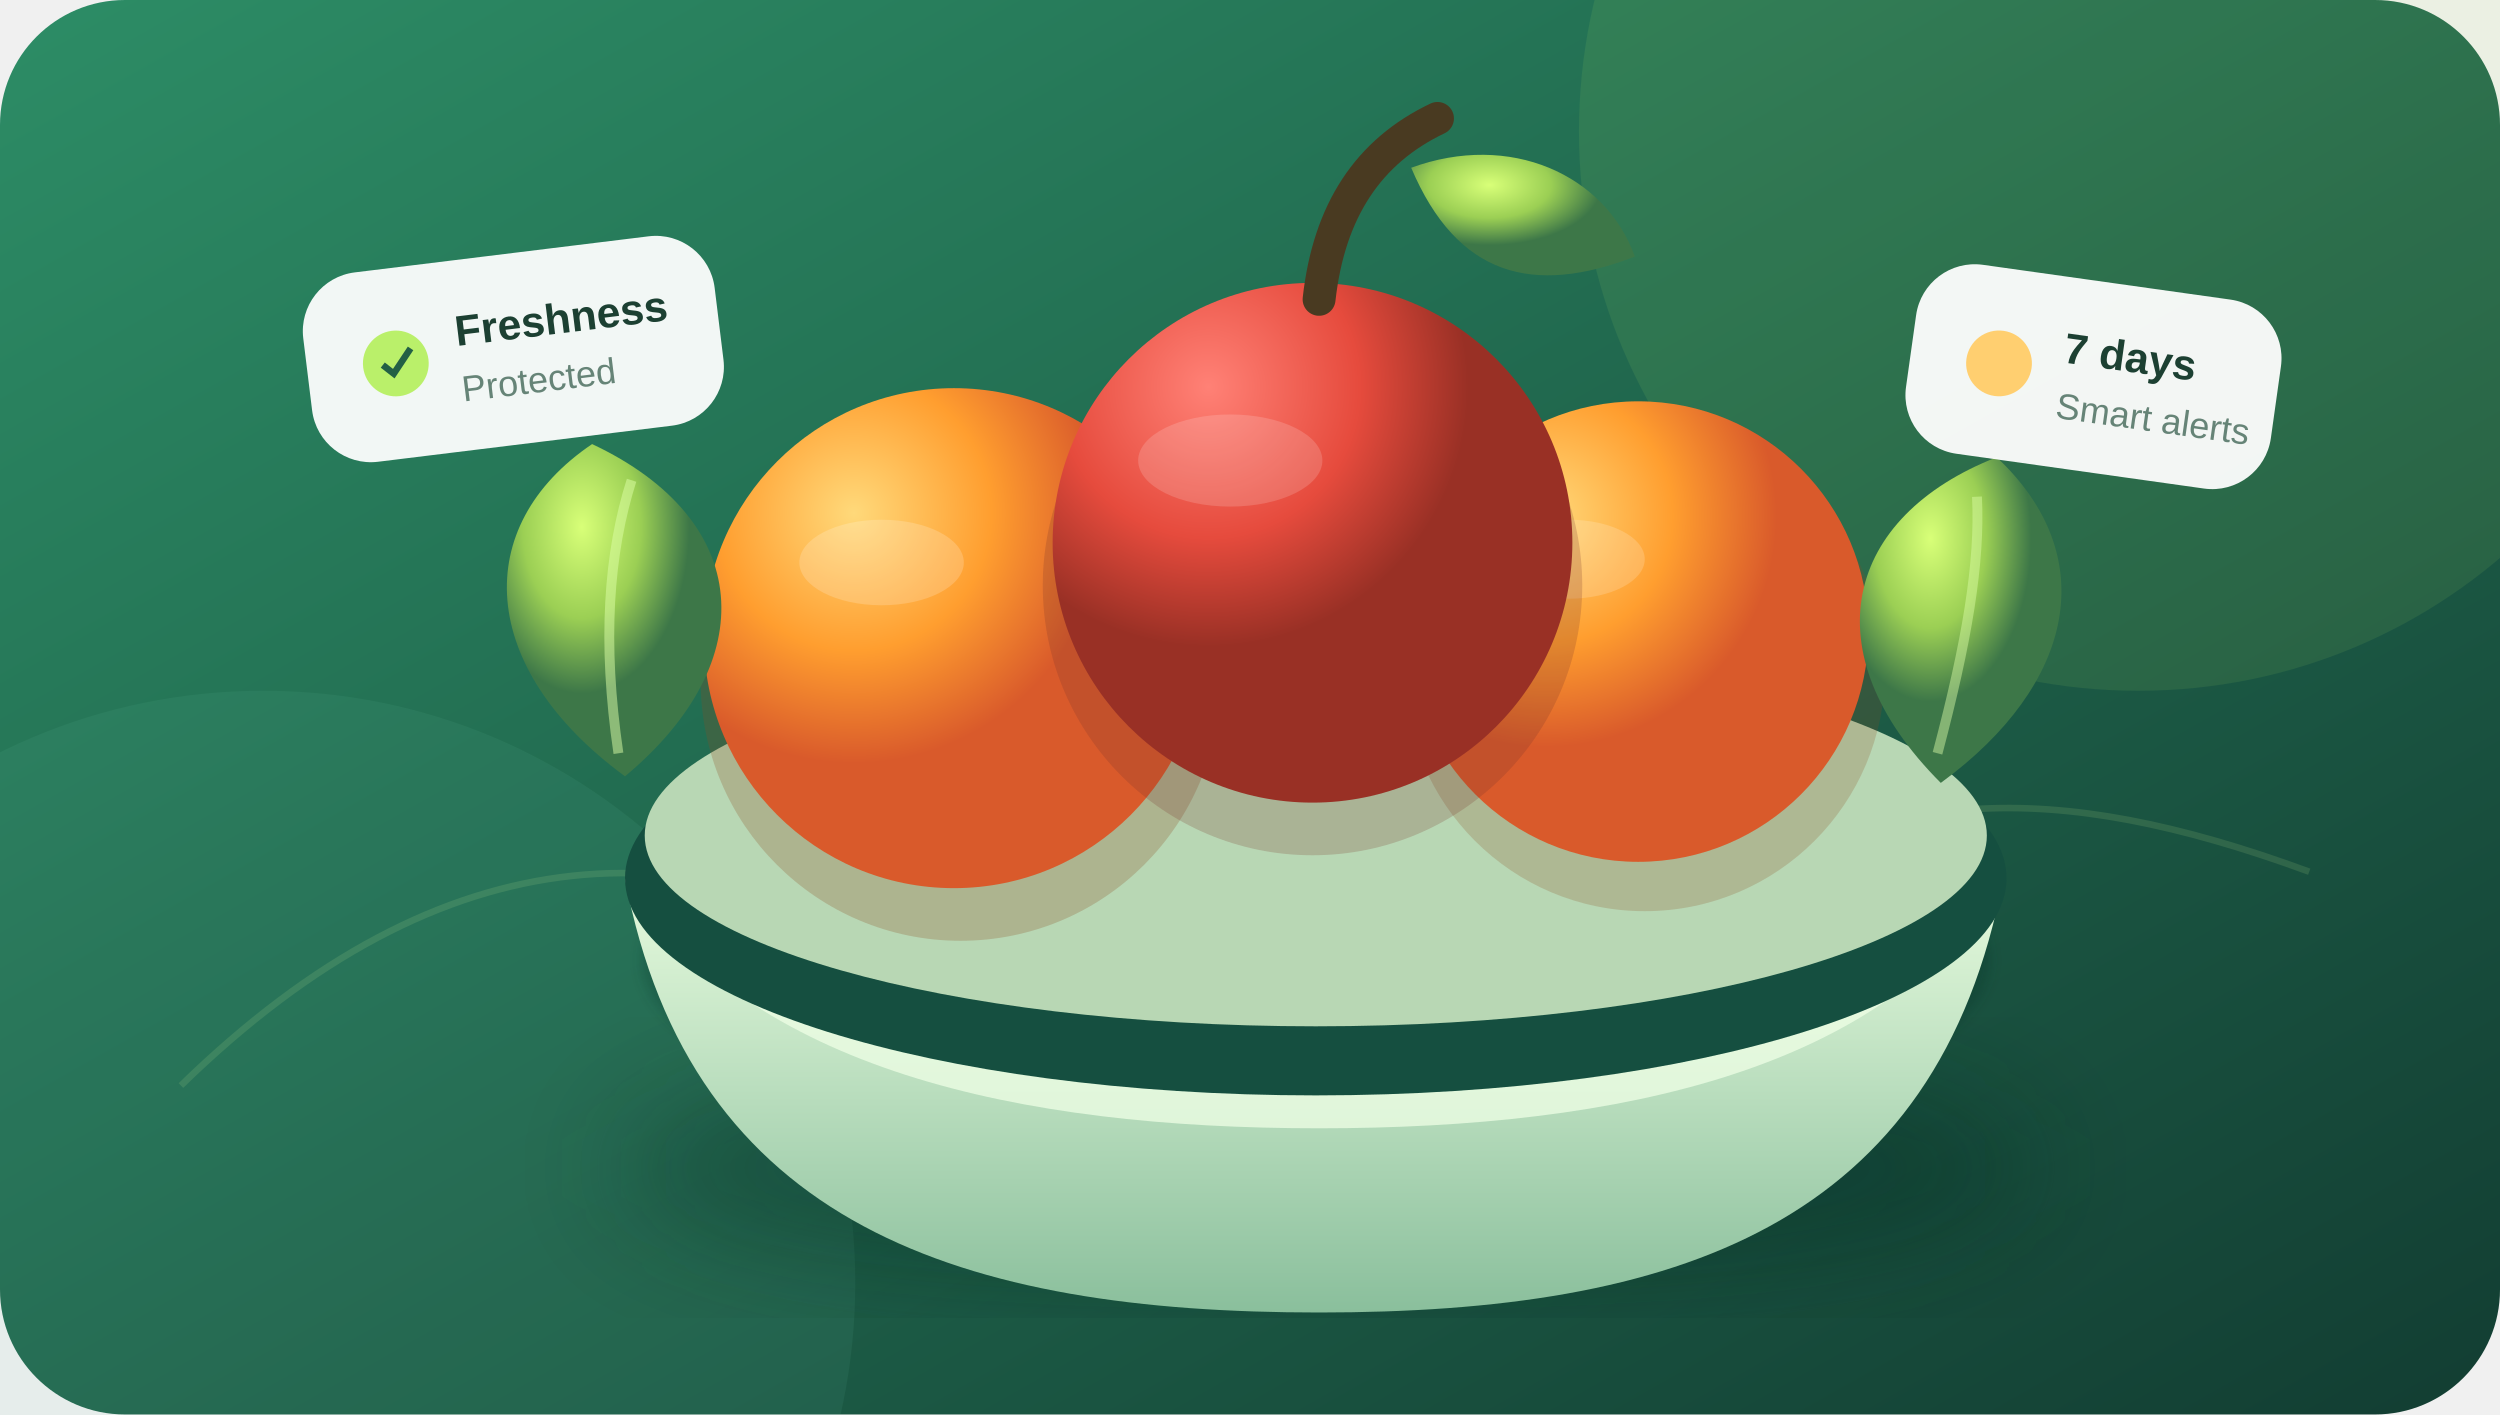
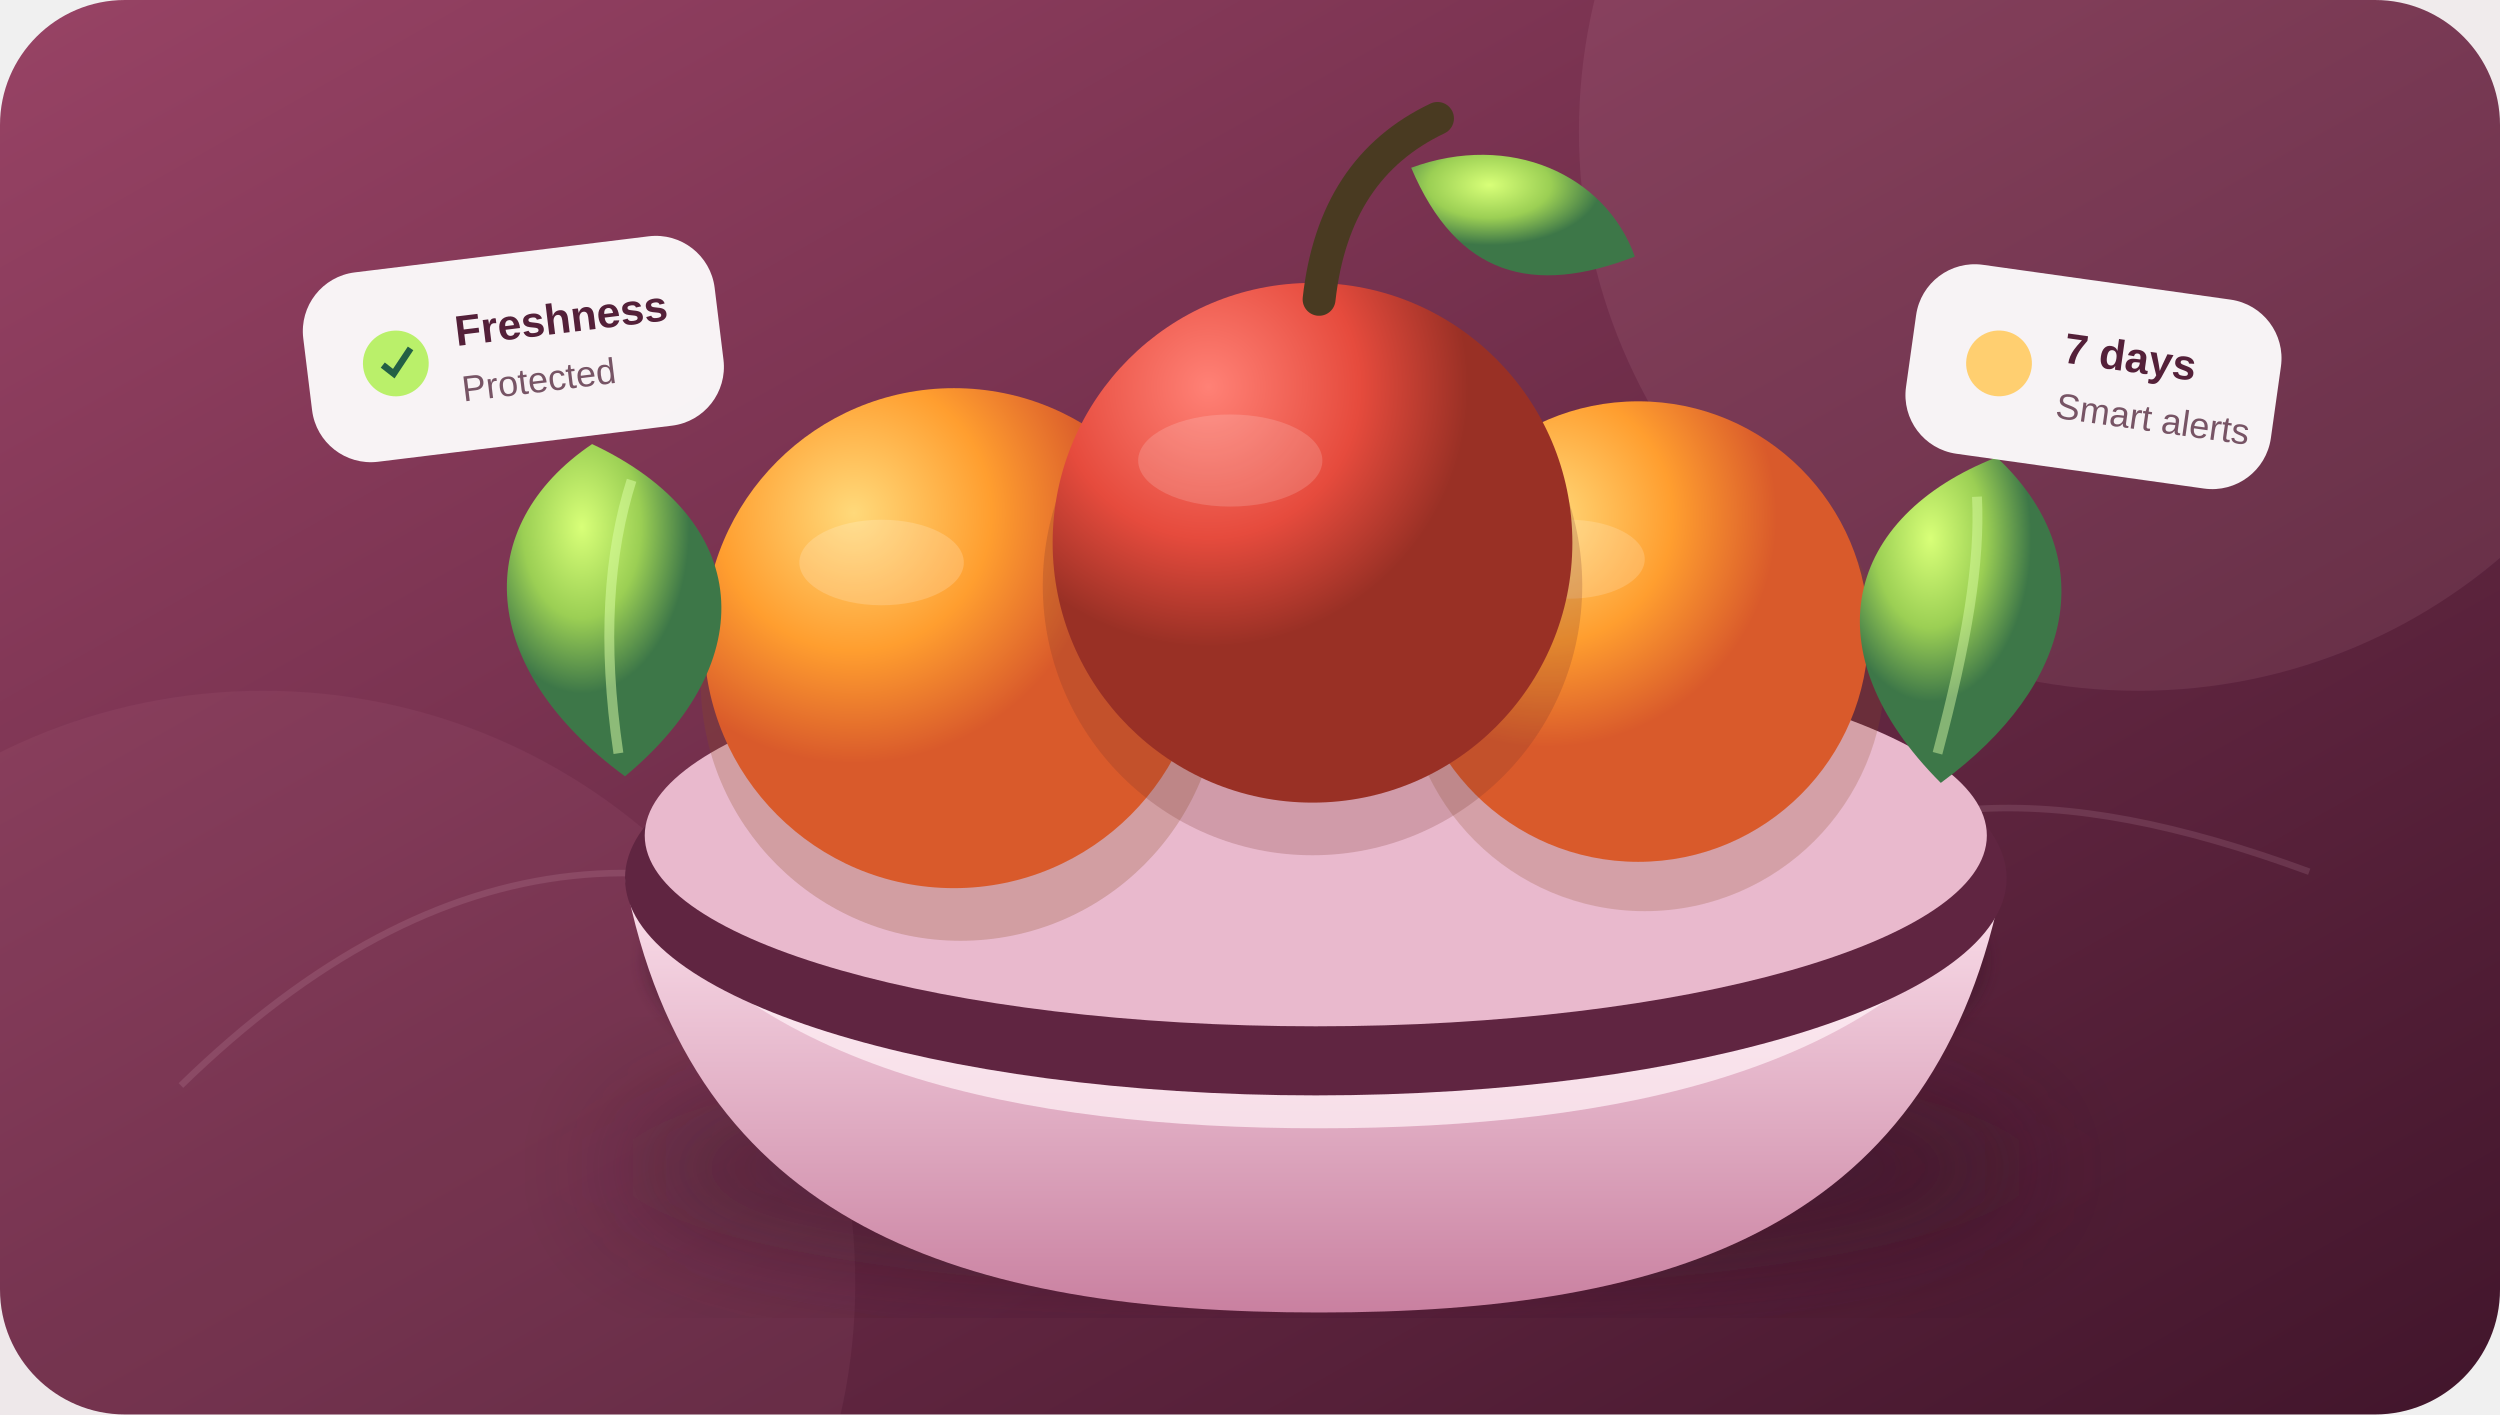
<svg xmlns="http://www.w3.org/2000/svg" viewBox="0 0 760 430">
  <defs>
    <linearGradient id="bg" x1="0" y1="0" x2="1" y2="1">
-       <stop stop-color="#2d8d66" />
-       <stop offset="1" stop-color="#123d32" />
+       <stop stop-color="#984365" />
+       <stop offset="1" stop-color="#41152b" />
    </linearGradient>
    <radialGradient id="leaf" cx="35%" cy="25%">
      <stop stop-color="#d8ff78" />
      <stop offset=".55" stop-color="#9bcf54" />
      <stop offset="1" stop-color="#3d7748" />
    </radialGradient>
    <radialGradient id="orange" cx="30%" cy="25%">
      <stop stop-color="#ffd97a" />
      <stop offset=".55" stop-color="#ff9e2f" />
      <stop offset="1" stop-color="#d95a2b" />
    </radialGradient>
    <radialGradient id="apple" cx="30%" cy="20%">
      <stop stop-color="#ff8176" />
      <stop offset=".58" stop-color="#e64b3d" />
      <stop offset="1" stop-color="#993025" />
    </radialGradient>
    <linearGradient id="bowl" x1="0" y1="0" x2="0" y2="1">
-       <stop stop-color="#e7fbde" />
-       <stop offset="1" stop-color="#8abf9c" />
+       <stop stop-color="#fce2ed" />
+       <stop offset="1" stop-color="#c980a0" />
    </linearGradient>
    <filter id="shadow">
      <feGaussianBlur stdDeviation="18" />
    </filter>
    <filter id="soft">
      <feGaussianBlur stdDeviation="2" />
    </filter>
  </defs>
  <rect width="760" height="430" rx="38" fill="url(#bg)" />
-   <circle cx="650" cy="40" r="170" fill="#b8ef65" opacity=".09" />
-   <circle cx="80" cy="390" r="180" fill="#78d1ae" opacity=".08" />
-   <path d="M55 330c80-78 158-82 238-30 70 46 146 29 221-22 57-39 109-42 188-13" fill="none" stroke="#d8ff9d" stroke-opacity=".12" stroke-width="2" />
-   <ellipse cx="403" cy="355" rx="216" ry="38" fill="#06251c" opacity=".35" filter="url(#shadow)" />
-   <ellipse cx="400" cy="292" rx="205" ry="62" fill="#06251c" opacity=".22" filter="url(#soft)" />
+   <circle cx="650" cy="40" r="170" fill="#f6b9cc" opacity=".09" />
+   <circle cx="80" cy="390" r="180" fill="#d789a8" opacity=".08" />
+   <path d="M55 330c80-78 158-82 238-30 70 46 146 29 221-22 57-39 109-42 188-13" fill="none" stroke="#ffd7e8" stroke-opacity=".12" stroke-width="2" />
+   <ellipse cx="403" cy="355" rx="216" ry="38" fill="#2c0b1d" opacity=".35" filter="url(#shadow)" />
+   <ellipse cx="400" cy="292" rx="205" ry="62" fill="#2c0b1d" opacity=".22" filter="url(#soft)" />
  <path d="M190 267c20 106 103 132 211 132s188-26 208-132Z" fill="url(#bowl)" />
-   <path d="M190 267c38 58 119 76 211 76s173-18 208-76c-14 4-32 7-47 7H237c-19 0-34-2-47-7Z" fill="#efffe6" opacity=".75" />
-   <ellipse cx="400" cy="267" rx="210" ry="66" fill="#154f40" />
-   <ellipse cx="400" cy="254" rx="204" ry="58" fill="#b8d7b4" />
+   <path d="M190 267c38 58 119 76 211 76s173-18 208-76c-14 4-32 7-47 7H237c-19 0-34-2-47-7Z" fill="#fff0f6" opacity=".75" />
+   <ellipse cx="400" cy="267" rx="210" ry="66" fill="#602541" />
+   <ellipse cx="400" cy="254" rx="204" ry="58" fill="#e9b9cd" />
  <circle cx="292" cy="207" r="79" fill="#8a4b21" opacity=".25" />
  <circle cx="290" cy="194" r="76" fill="url(#orange)" />
  <ellipse cx="268" cy="171" rx="25" ry="13" fill="#fff" opacity=".18" />
  <circle cx="500" cy="204" r="73" fill="#8a4b21" opacity=".22" />
  <circle cx="498" cy="192" r="70" fill="url(#orange)" />
  <ellipse cx="477" cy="170" rx="23" ry="12" fill="#fff" opacity=".17" />
  <circle cx="399" cy="178" r="82" fill="#783127" opacity=".22" />
  <circle cx="399" cy="165" r="79" fill="url(#apple)" />
  <ellipse cx="374" cy="140" rx="28" ry="14" fill="#fff" opacity=".16" />
  <path d="M401 91c3-27 15-45 36-55" fill="none" stroke="#493a21" stroke-width="10" stroke-linecap="round" />
  <path d="M429 51c30-11 59 2 68 27-31 12-54 6-68-27Z" fill="url(#leaf)" />
  <path d="M190 236c-45-33-47-76-10-101 49 23 52 66 10 101Z" fill="url(#leaf)" />
  <path d="M188 229c-5-34-3-61 4-83" fill="none" stroke="#dfffa9" stroke-opacity=".5" stroke-width="3" />
  <path d="M590 238c41-30 49-69 17-99-46 18-57 59-17 99Z" fill="url(#leaf)" />
  <path d="M589 229c9-34 13-58 12-78" fill="none" stroke="#dfffa9" stroke-opacity=".45" stroke-width="3" />
  <g transform="translate(90 85) rotate(-7)">
    <rect width="126" height="58" rx="18" fill="#fff" opacity=".94" />
    <circle cx="27" cy="29" r="10" fill="#baf06a" />
    <path d="M23 29l3 3 6-7" fill="none" stroke="#236045" stroke-width="2" />
-     <text x="46" y="26" fill="#1c4032" font-family="Arial" font-size="13" font-weight="700">Freshness</text>
-     <text x="46" y="43" fill="#668477" font-family="Arial" font-size="11">Protected</text>
+     <text x="46" y="26" fill="#542039" font-family="Arial" font-size="13" font-weight="700">Freshness</text>
+     <text x="46" y="43" fill="#775465" font-family="Arial" font-size="11">Protected</text>
  </g>
  <g transform="translate(585 78) rotate(8)">
    <rect width="112" height="58" rx="18" fill="#fff" opacity=".94" />
    <circle cx="27" cy="29" r="10" fill="#ffcf70" />
-     <text x="46" y="26" fill="#1c4032" font-family="Arial" font-size="13" font-weight="700">7 days</text>
-     <text x="46" y="43" fill="#668477" font-family="Arial" font-size="11">Smart alerts</text>
+     <text x="46" y="26" fill="#542039" font-family="Arial" font-size="13" font-weight="700">7 days</text>
+     <text x="46" y="43" fill="#775465" font-family="Arial" font-size="11">Smart alerts</text>
  </g>
</svg>
